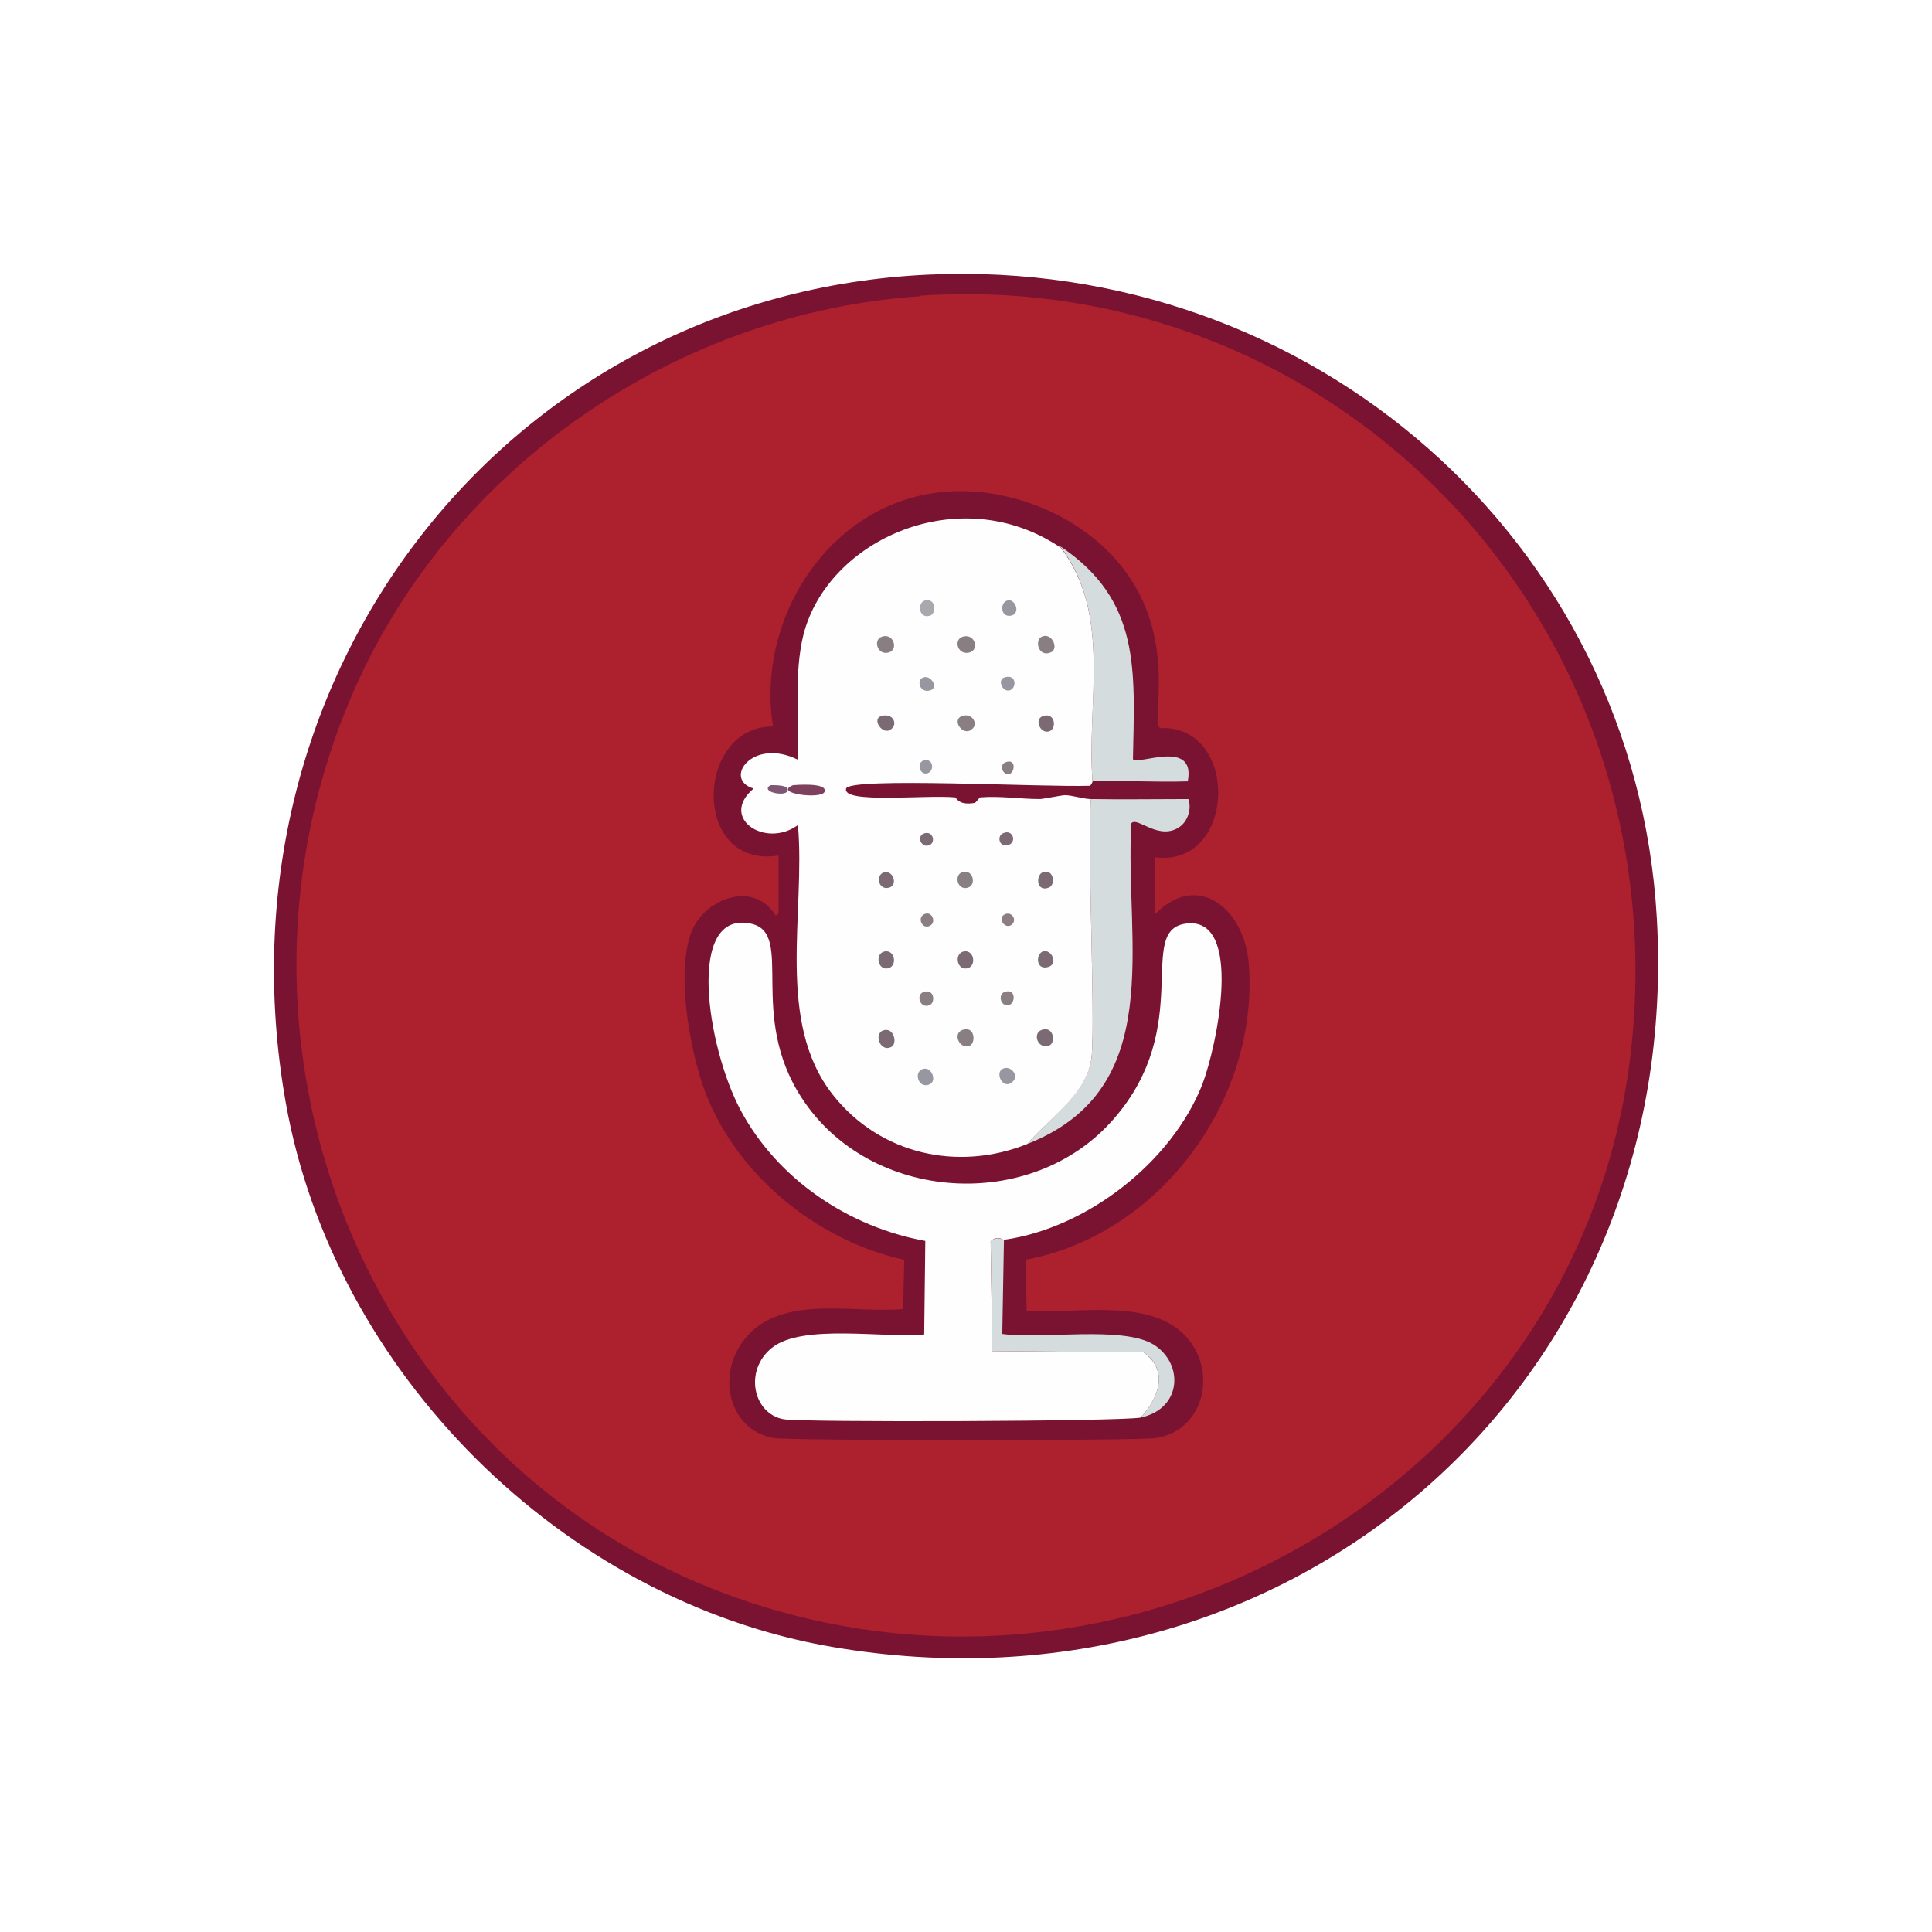
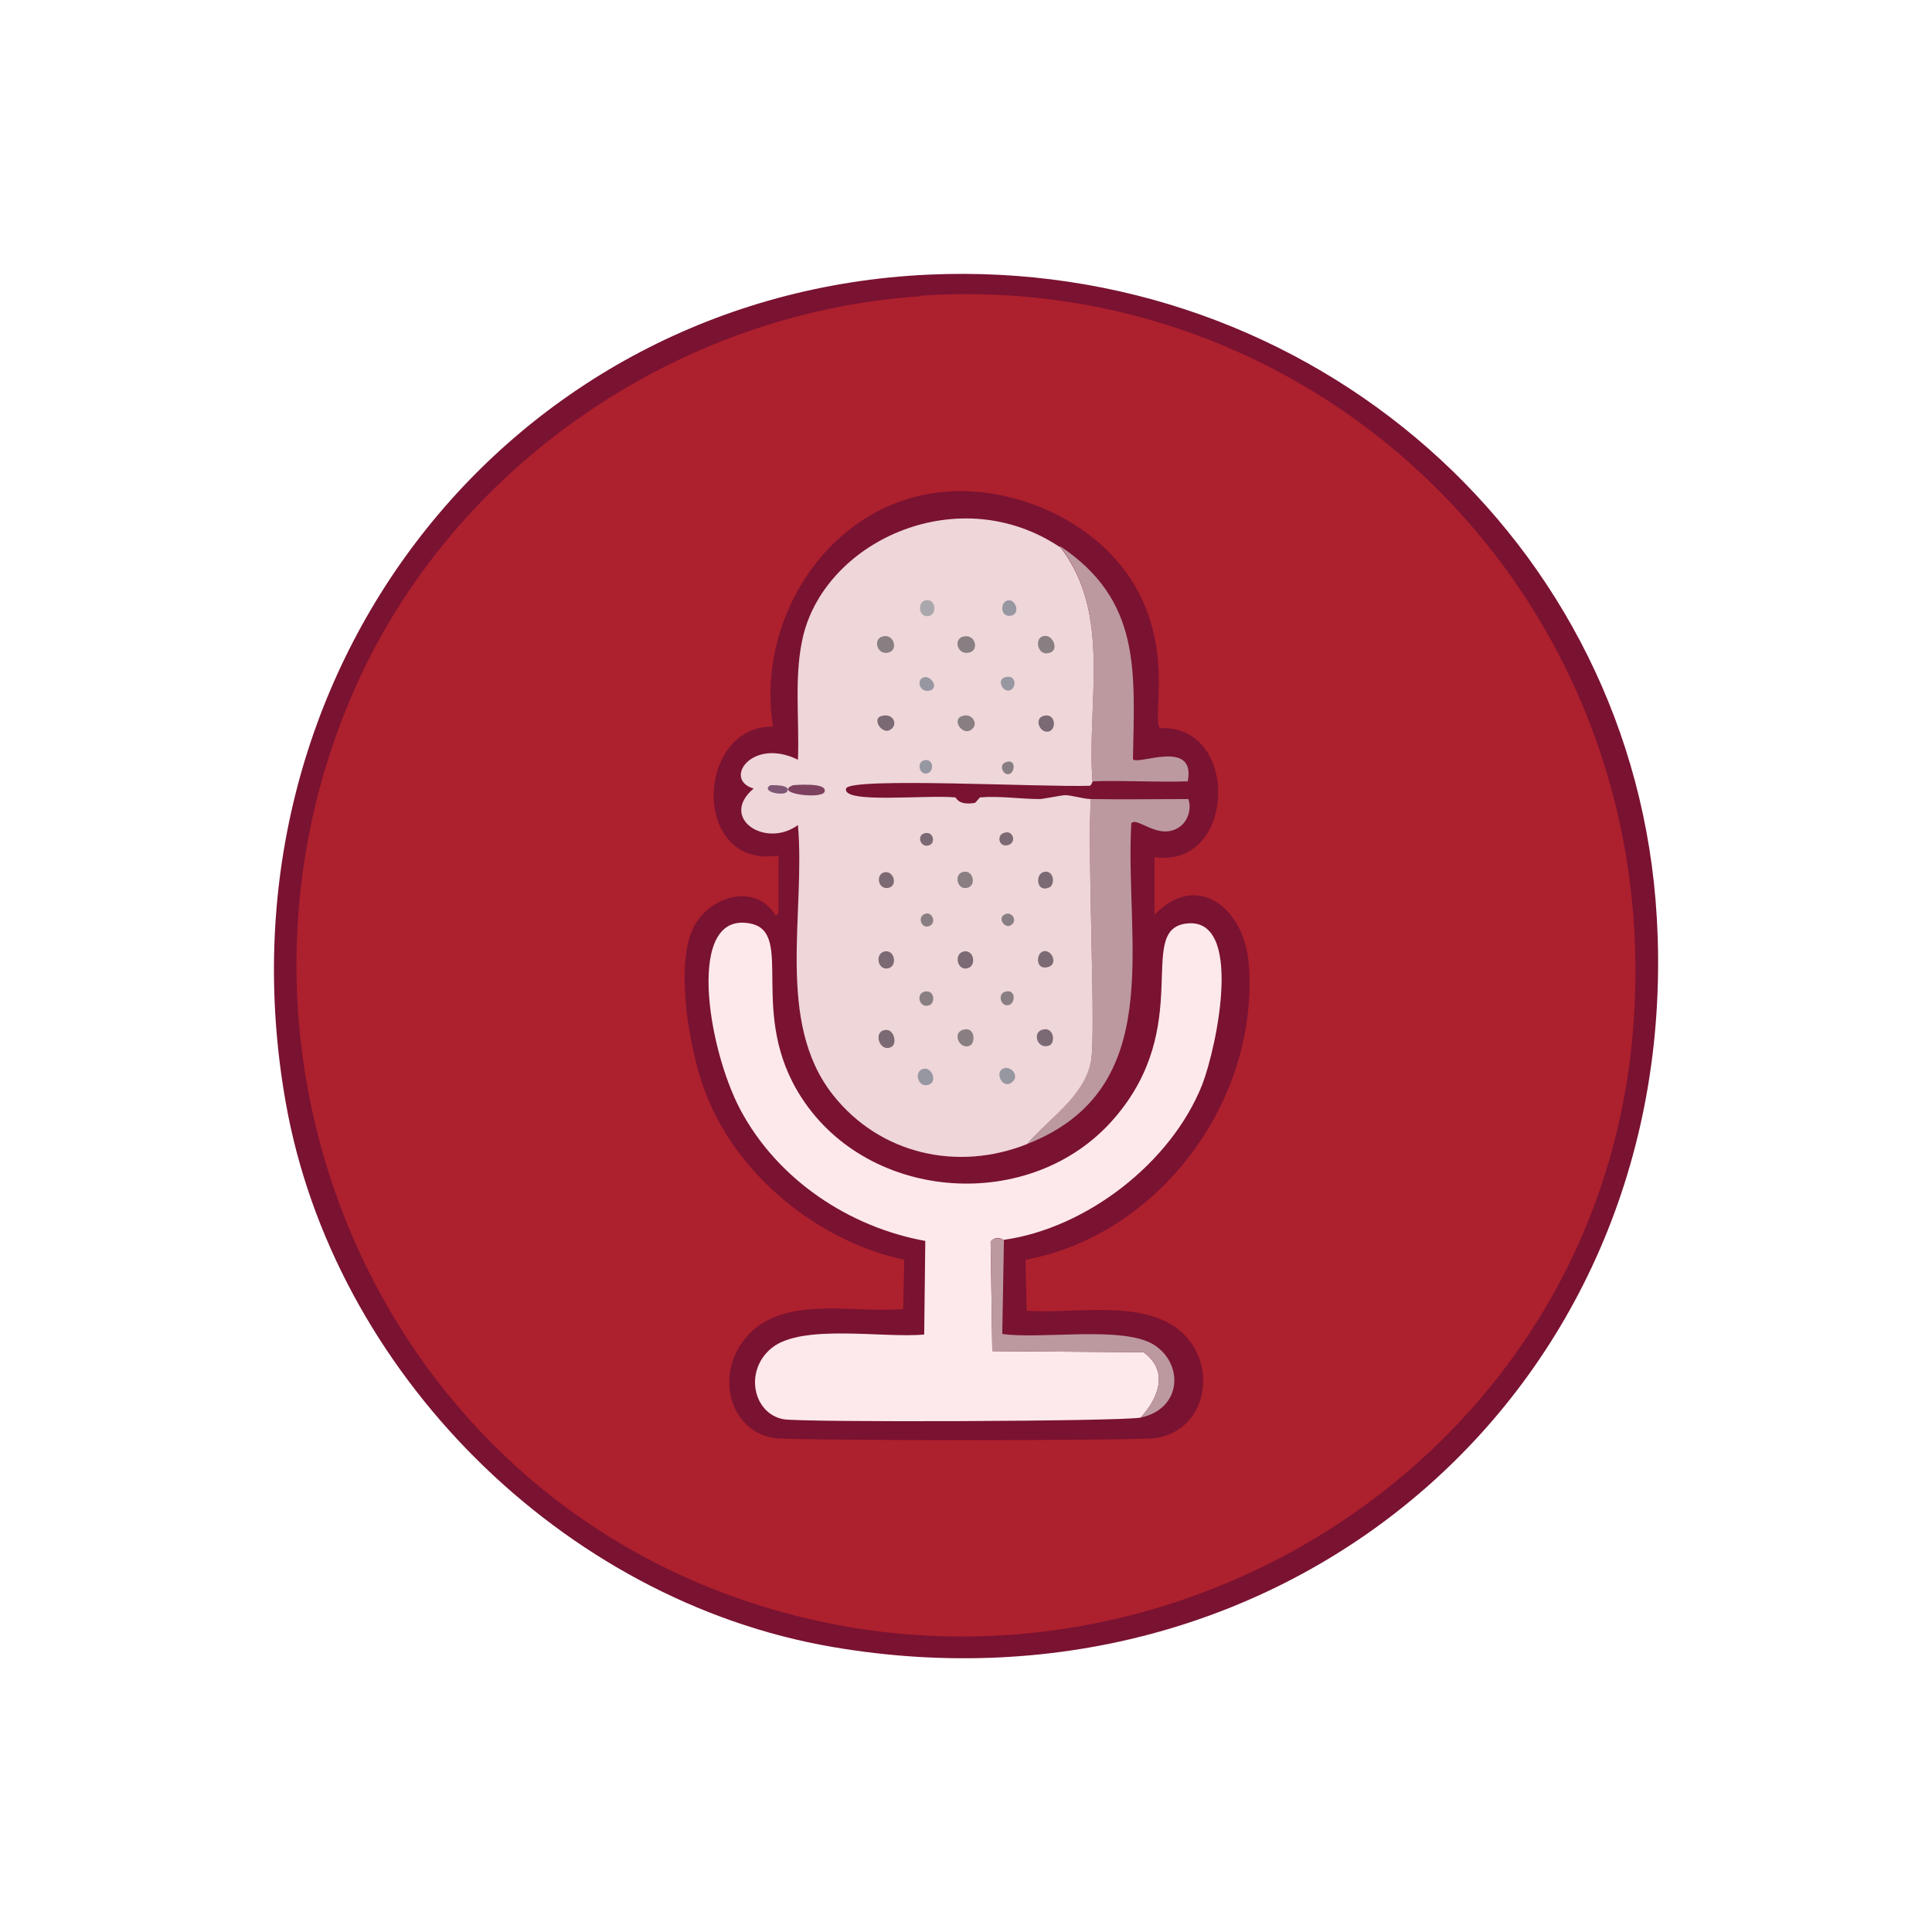
<svg xmlns="http://www.w3.org/2000/svg" id="Layer_1" data-name="Layer 1" viewBox="0 0 34.89 34.89">
  <defs>
    <style>
      .cls-1 {
        fill: #7a1231;
      }

-       .cls-1, .cls-2, .cls-3, .cls-4, .cls-5, .cls-6, .cls-7, .cls-8, .cls-9, .cls-10 {
+       .cls-1, .cls-2, .cls-3, .cls-4, .cls-5, .cls-6, .cls-7, .cls-8, .cls-9, .cls-10, .cls-11 {
        stroke-width: 0px;
      }

      .cls-2 {
        fill: #7b6973;
      }

      .cls-3 {
        fill: #897f82;
      }

      .cls-4 {
-         fill: #d4dcdd;
+         fill: #bc999f;
      }

      .cls-5 {
        fill: #ad202e;
      }

      .cls-6 {
        fill: #aaa8ac;
      }

      .cls-7 {
        fill: #7d415d;
      }

      .cls-8 {
        fill: #9797a2;
      }

      .cls-9 {
+         fill: #fde9ec;
+       }
+ 
+       .cls-10 {
        fill: #7f5674;
      }

-       .cls-10 {
-         fill: #fefefe;
+       .cls-11 {
+         fill: #eed6d9;
      }
    </style>
  </defs>
  <path class="cls-1" d="m16.76,4.96c6.93-.32,12.77,4.82,13.16,11.61.49,8.44-6.61,14.6-14.9,13.17-4.87-.84-9-4.97-9.86-9.83-1.37-7.74,4.04-14.6,11.6-14.95Z" />
  <path class="cls-5" d="m16.62,5.34c7.42-.5,13.62,5.75,12.85,13.49-.79,7.89-9.06,12.7-16.4,9.94-6.51-2.45-9.46-10.02-6.66-16.34,1.78-4.02,5.83-6.79,10.21-7.08Z" />
  <g>
    <path class="cls-1" d="m16.97,8.89c1.24-.14,2.66.44,3.39,1.48.89,1.26.42,2.65.59,2.78,1.45-.07,1.38,2.54-.1,2.33v1.04c.78-.81,1.62-.1,1.7.87.2,2.46-1.6,4.91-4.03,5.36l.02.92c.9.07,2.31-.27,2.94.54.49.63.24,1.63-.61,1.76-.34.05-6.55.05-6.89,0-.86-.14-1.09-1.26-.42-1.91.68-.66,1.89-.34,2.75-.42l.02-.89c-1.58-.34-3.07-1.56-3.62-3.1-.26-.72-.51-2.15-.21-2.85.25-.59,1.13-.9,1.51-.26l.05-.05v-1.04c-1.58.25-1.51-2.34-.1-2.33-.31-1.93.99-4,3.01-4.23Z" />
-     <path class="cls-10" d="m18.13,22.4s-.12-.11-.24.02l.03,1.98,2.73.02c.46.33.28.82-.05,1.18-.32.07-6.13.09-6.45.03-.55-.1-.72-.88-.21-1.29.55-.44,2.02-.17,2.75-.24l.02-1.69c-1.38-.25-2.67-1.11-3.34-2.37-.6-1.13-.99-3.61.19-3.36.8.17-.07,1.64.92,3.15,1.23,1.89,4.15,2.08,5.63.38,1.47-1.68.4-3.4,1.3-3.53,1.06-.15.57,2.21.3,2.91-.56,1.41-2.09,2.59-3.58,2.8Z" />
+     <path class="cls-9" d="m18.13,22.4s-.12-.11-.24.02l.03,1.98,2.73.02c.46.33.28.82-.05,1.18-.32.07-6.13.09-6.45.03-.55-.1-.72-.88-.21-1.29.55-.44,2.02-.17,2.75-.24l.02-1.69c-1.38-.25-2.67-1.11-3.34-2.37-.6-1.13-.99-3.61.19-3.36.8.17-.07,1.64.92,3.15,1.23,1.89,4.15,2.08,5.63.38,1.47-1.68.4-3.4,1.3-3.53,1.06-.15.57,2.21.3,2.91-.56,1.41-2.09,2.59-3.58,2.8Z" />
    <path class="cls-4" d="m18.55,20.66c.39-.46,1.01-.85,1.15-1.48.1-.46-.07-3.8,0-4.75.58.01,1.17,0,1.76,0,.06.16,0,.38-.14.49-.38.29-.79-.19-.89-.05-.12,2.16.66,4.79-1.88,5.79Z" />
    <path class="cls-4" d="m19.73,14.11c-.11-1.43.36-3.02-.59-4.25,1.47.98,1.35,2.25,1.32,3.85.08.12,1.14-.38.99.4-.57.02-1.15-.02-1.72,0Z" />
    <path class="cls-4" d="m18.13,22.4l-.03,1.69c.71.1,2.17-.15,2.73.19.55.34.52,1.16-.23,1.32.33-.36.51-.86.05-1.18l-2.73-.02-.03-1.98c.12-.12.23-.02.24-.02Z" />
    <g>
-       <path class="cls-10" d="m19.14,9.87c.95,1.22.48,2.82.59,4.25,0,0-.03.07-.05.07-.84.03-4.34-.16-4.4.05-.08.28,1.43.11,1.97.16.02,0,.05.15.35.1.02,0,.09-.1.1-.1.36-.03.72.03,1.08.03.05,0,.4-.07.45-.07.13,0,.34.07.47.07-.07.95.1,4.29,0,4.75-.13.63-.76,1.02-1.15,1.48-1.25.5-2.66.19-3.51-.89-1.04-1.32-.49-3.29-.63-4.87-.59.43-1.43-.13-.8-.66-.56-.16-.03-.93.8-.52.03-.75-.08-1.53.1-2.26.44-1.72,2.82-2.79,4.63-1.58Z" />
+       <path class="cls-11" d="m19.14,9.87c.95,1.22.48,2.82.59,4.25,0,0-.03.07-.05.07-.84.03-4.34-.16-4.4.05-.08.28,1.43.11,1.97.16.02,0,.05.15.35.1.02,0,.09-.1.1-.1.36-.03.72.03,1.08.03.05,0,.4-.07.45-.07.13,0,.34.07.47.07-.07.95.1,4.29,0,4.75-.13.63-.76,1.02-1.15,1.48-1.25.5-2.66.19-3.51-.89-1.04-1.32-.49-3.29-.63-4.87-.59.43-1.43-.13-.8-.66-.56-.16-.03-.93.8-.52.03-.75-.08-1.53.1-2.26.44-1.72,2.82-2.79,4.63-1.58Z" />
      <g>
        <path class="cls-7" d="m14.32,14.18s.64-.06.57.12c-.05.14-.94.03-.57-.12Z" />
        <path class="cls-3" d="m17.38,11.5c.22-.07.31.22.14.28-.22.07-.31-.22-.14-.28Z" />
        <path class="cls-2" d="m15.99,18.6c.16-.02.22.26.1.31-.21.1-.33-.29-.1-.31Z" />
        <path class="cls-3" d="m15.92,11.5c.21-.08.31.22.14.28-.21.07-.3-.22-.14-.28Z" />
        <path class="cls-3" d="m18.81,11.5c.18-.09.32.21.17.28-.23.1-.3-.22-.17-.28Z" />
        <path class="cls-2" d="m18.81,18.6c.22-.08.26.23.14.28-.21.08-.31-.22-.14-.28Z" />
        <path class="cls-2" d="m15.99,17.18c.18-.02.22.29.03.31-.18.02-.22-.29-.03-.31Z" />
        <path class="cls-2" d="m17.42,17.18c.18-.02.22.29.03.31-.18.02-.22-.29-.03-.31Z" />
        <path class="cls-3" d="m17.38,18.6c.23-.08.24.23.14.28-.18.09-.33-.21-.14-.28Z" />
        <path class="cls-3" d="m17.38,12.93c.17-.06.3.14.17.24-.16.14-.38-.18-.17-.24Z" />
        <path class="cls-2" d="m15.92,12.93c.21-.06.3.15.17.24-.15.12-.36-.19-.17-.24Z" />
        <path class="cls-2" d="m18.84,15.75c.19-.06.23.23.1.28-.23.09-.24-.24-.1-.28Z" />
        <path class="cls-2" d="m18.84,17.18c.15-.04.27.22.1.28-.24.08-.24-.24-.1-.28Z" />
        <path class="cls-8" d="m18.11,19.3c.14-.07.31.13.17.24-.17.15-.32-.17-.17-.24Z" />
        <path class="cls-3" d="m17.38,15.75c.19-.06.26.23.1.28-.19.06-.26-.23-.1-.28Z" />
        <path class="cls-2" d="m18.84,12.93c.22-.07.25.24.1.28-.16.04-.27-.23-.1-.28Z" />
        <path class="cls-8" d="m16.69,19.3c.14-.02.23.22.1.28-.21.1-.31-.25-.1-.28Z" />
        <path class="cls-2" d="m15.99,15.75c.15-.01.22.23.07.28-.21.06-.26-.26-.07-.28Z" />
        <path class="cls-6" d="m16.72,10.84c.18-.03.2.24.07.28-.2.06-.24-.25-.07-.28Z" />
        <path class="cls-8" d="m18.22,10.84c.13,0,.21.25.03.28-.19.03-.2-.27-.03-.28Z" />
        <path class="cls-3" d="m16.69,17.91c.19-.05.2.2.1.24-.18.08-.26-.2-.1-.24Z" />
        <path class="cls-8" d="m16.69,12.23c.13-.03.27.2.1.24-.19.05-.25-.21-.1-.24Z" />
        <path class="cls-8" d="m18.15,12.23c.22-.06.21.22.07.24-.12.02-.22-.2-.07-.24Z" />
        <path class="cls-3" d="m18.15,17.91c.2-.06.19.21.07.24-.15.04-.21-.2-.07-.24Z" />
-         <path class="cls-9" d="m13.91,14.18s.4-.02.3.12c-.06.08-.48,0-.3-.12Z" />
+         <path class="cls-10" d="m13.91,14.18s.4-.02.3.12c-.06.08-.48,0-.3-.12Z" />
        <path class="cls-2" d="m18.11,15.05c.18-.09.26.16.1.21-.17.05-.21-.16-.1-.21Z" />
        <path class="cls-8" d="m16.69,13.73c.18-.04.19.23.03.24-.13,0-.16-.21-.03-.24Z" />
        <path class="cls-2" d="m16.69,15.05c.16-.05.21.16.1.21-.15.07-.25-.16-.1-.21Z" />
        <path class="cls-3" d="m16.69,16.51c.14-.07.23.15.1.21-.14.07-.23-.15-.1-.21Z" />
        <path class="cls-3" d="m18.15,16.51c.11-.05.21.08.14.17-.12.14-.3-.1-.14-.17Z" />
        <path class="cls-3" d="m18.15,13.77c.21-.09.18.19.07.21-.11.02-.18-.16-.07-.21Z" />
      </g>
    </g>
  </g>
</svg>
